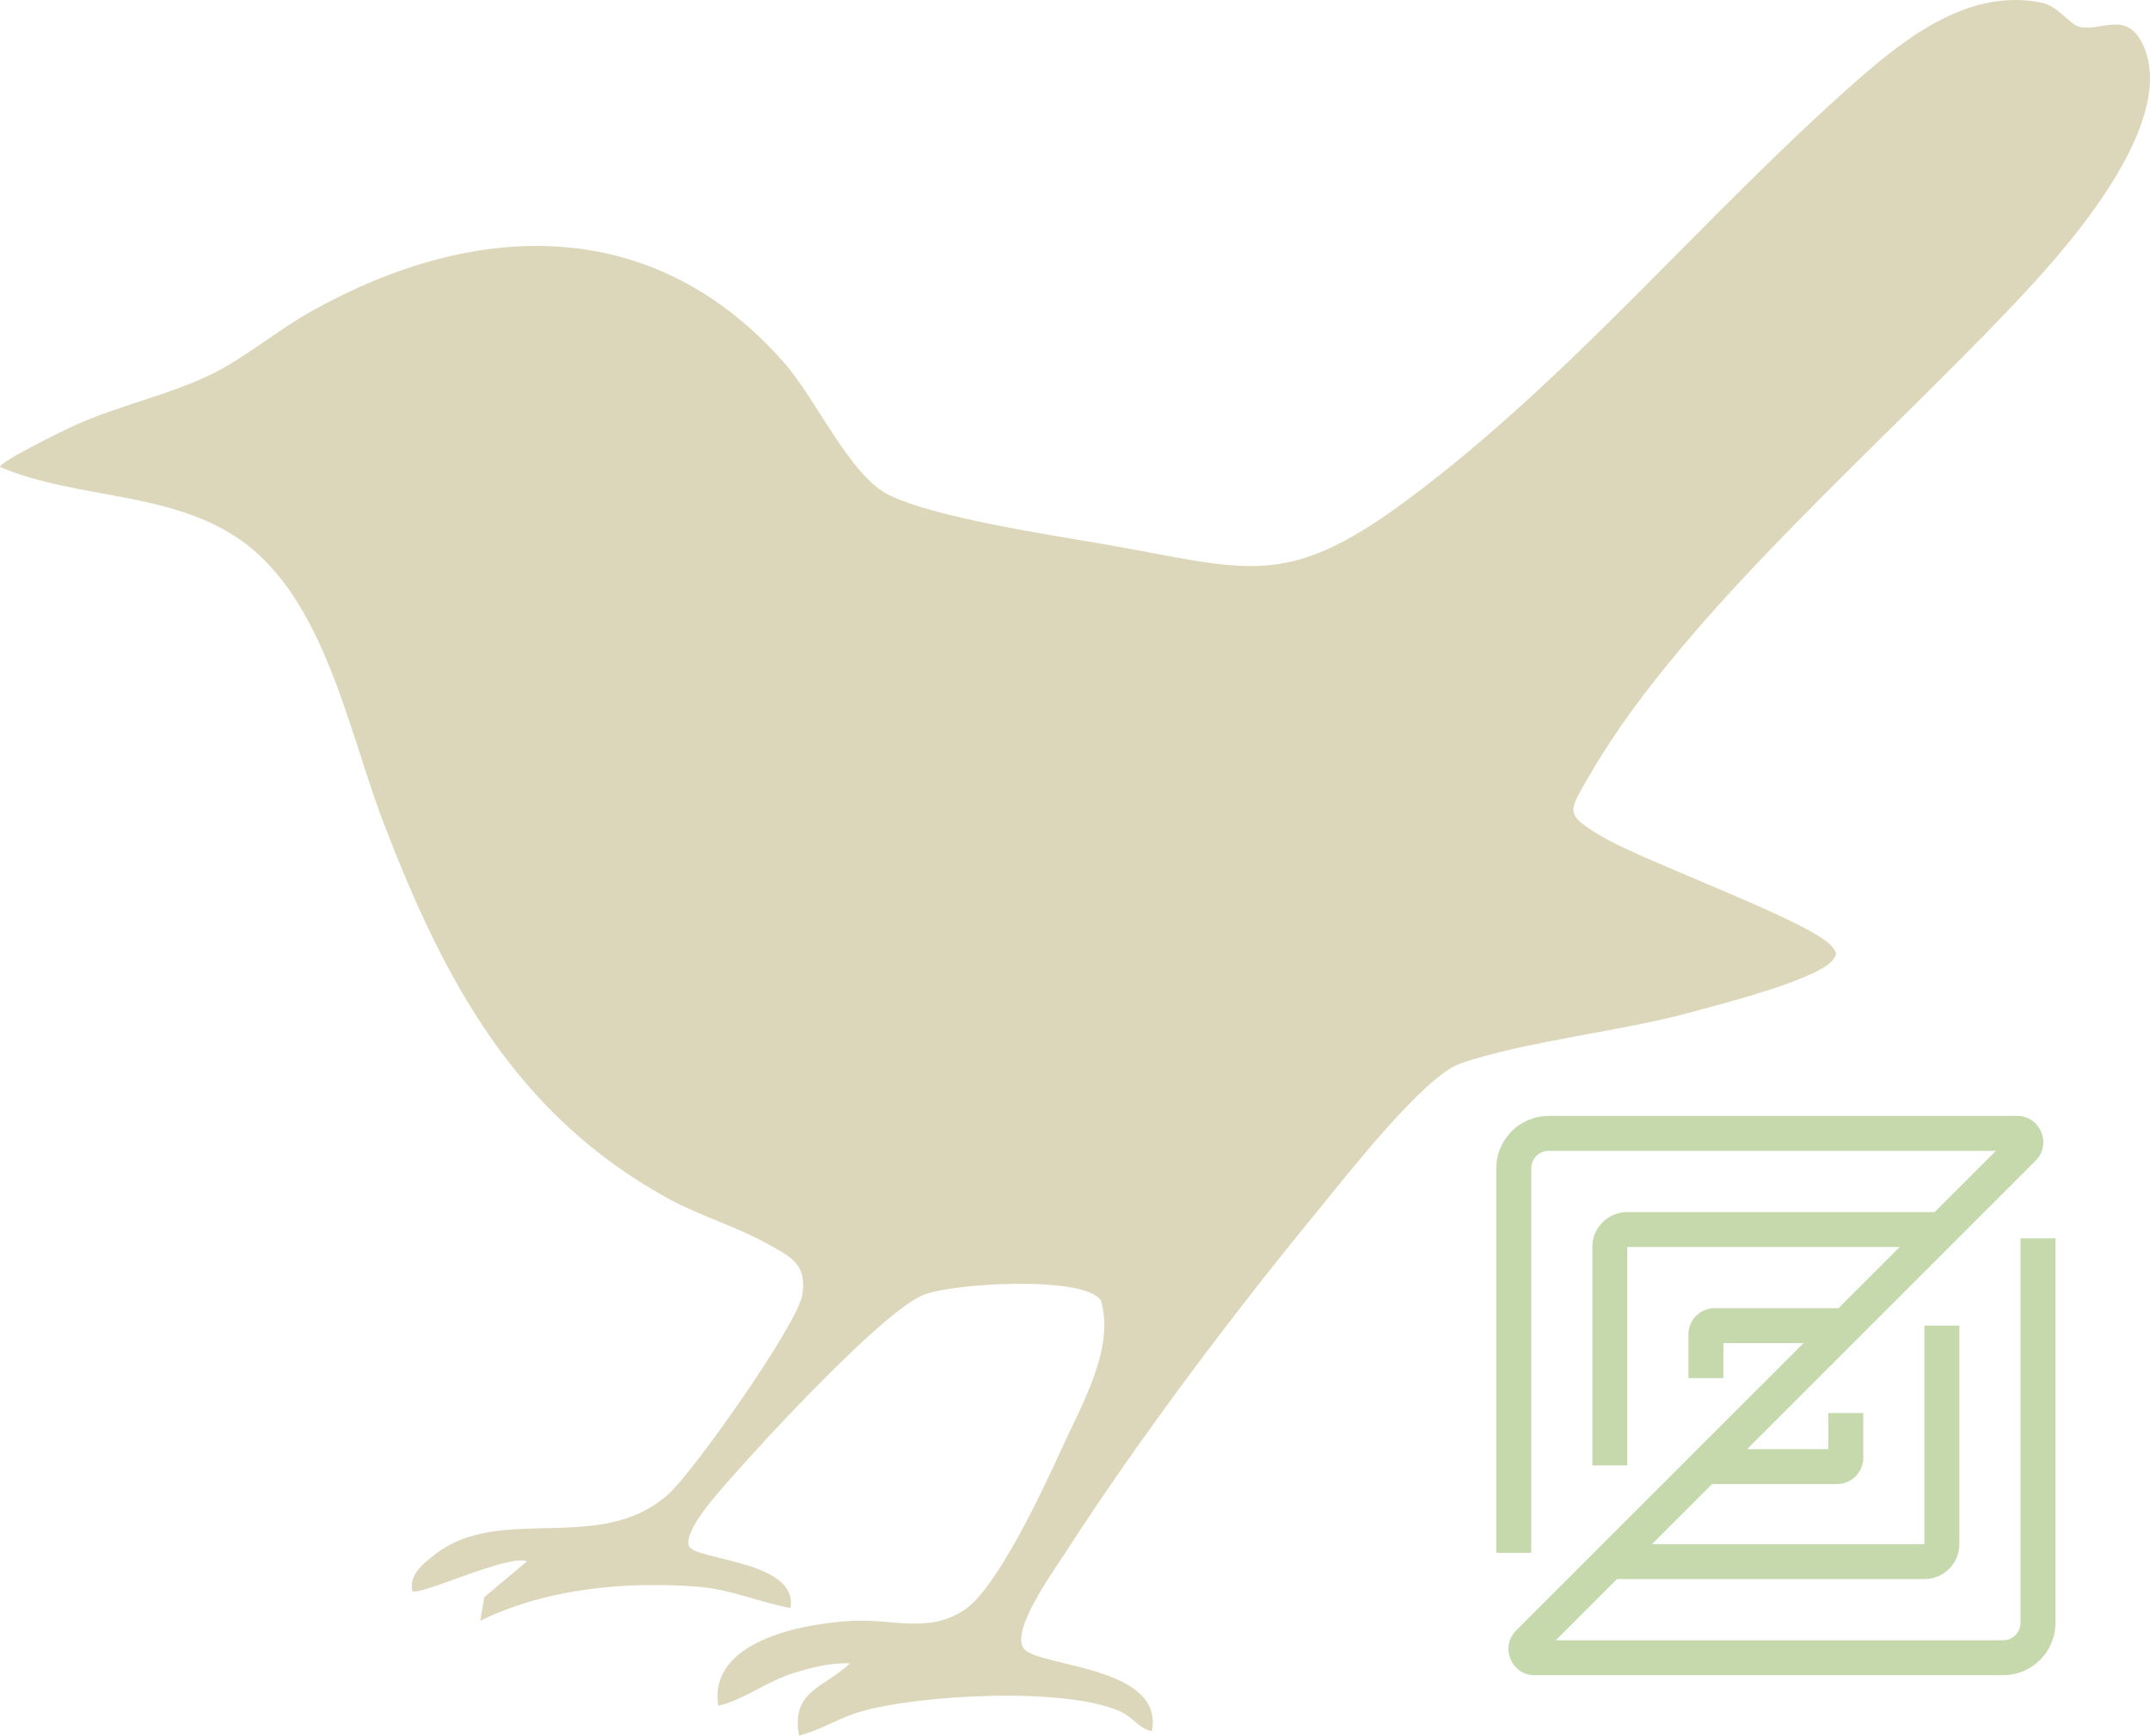
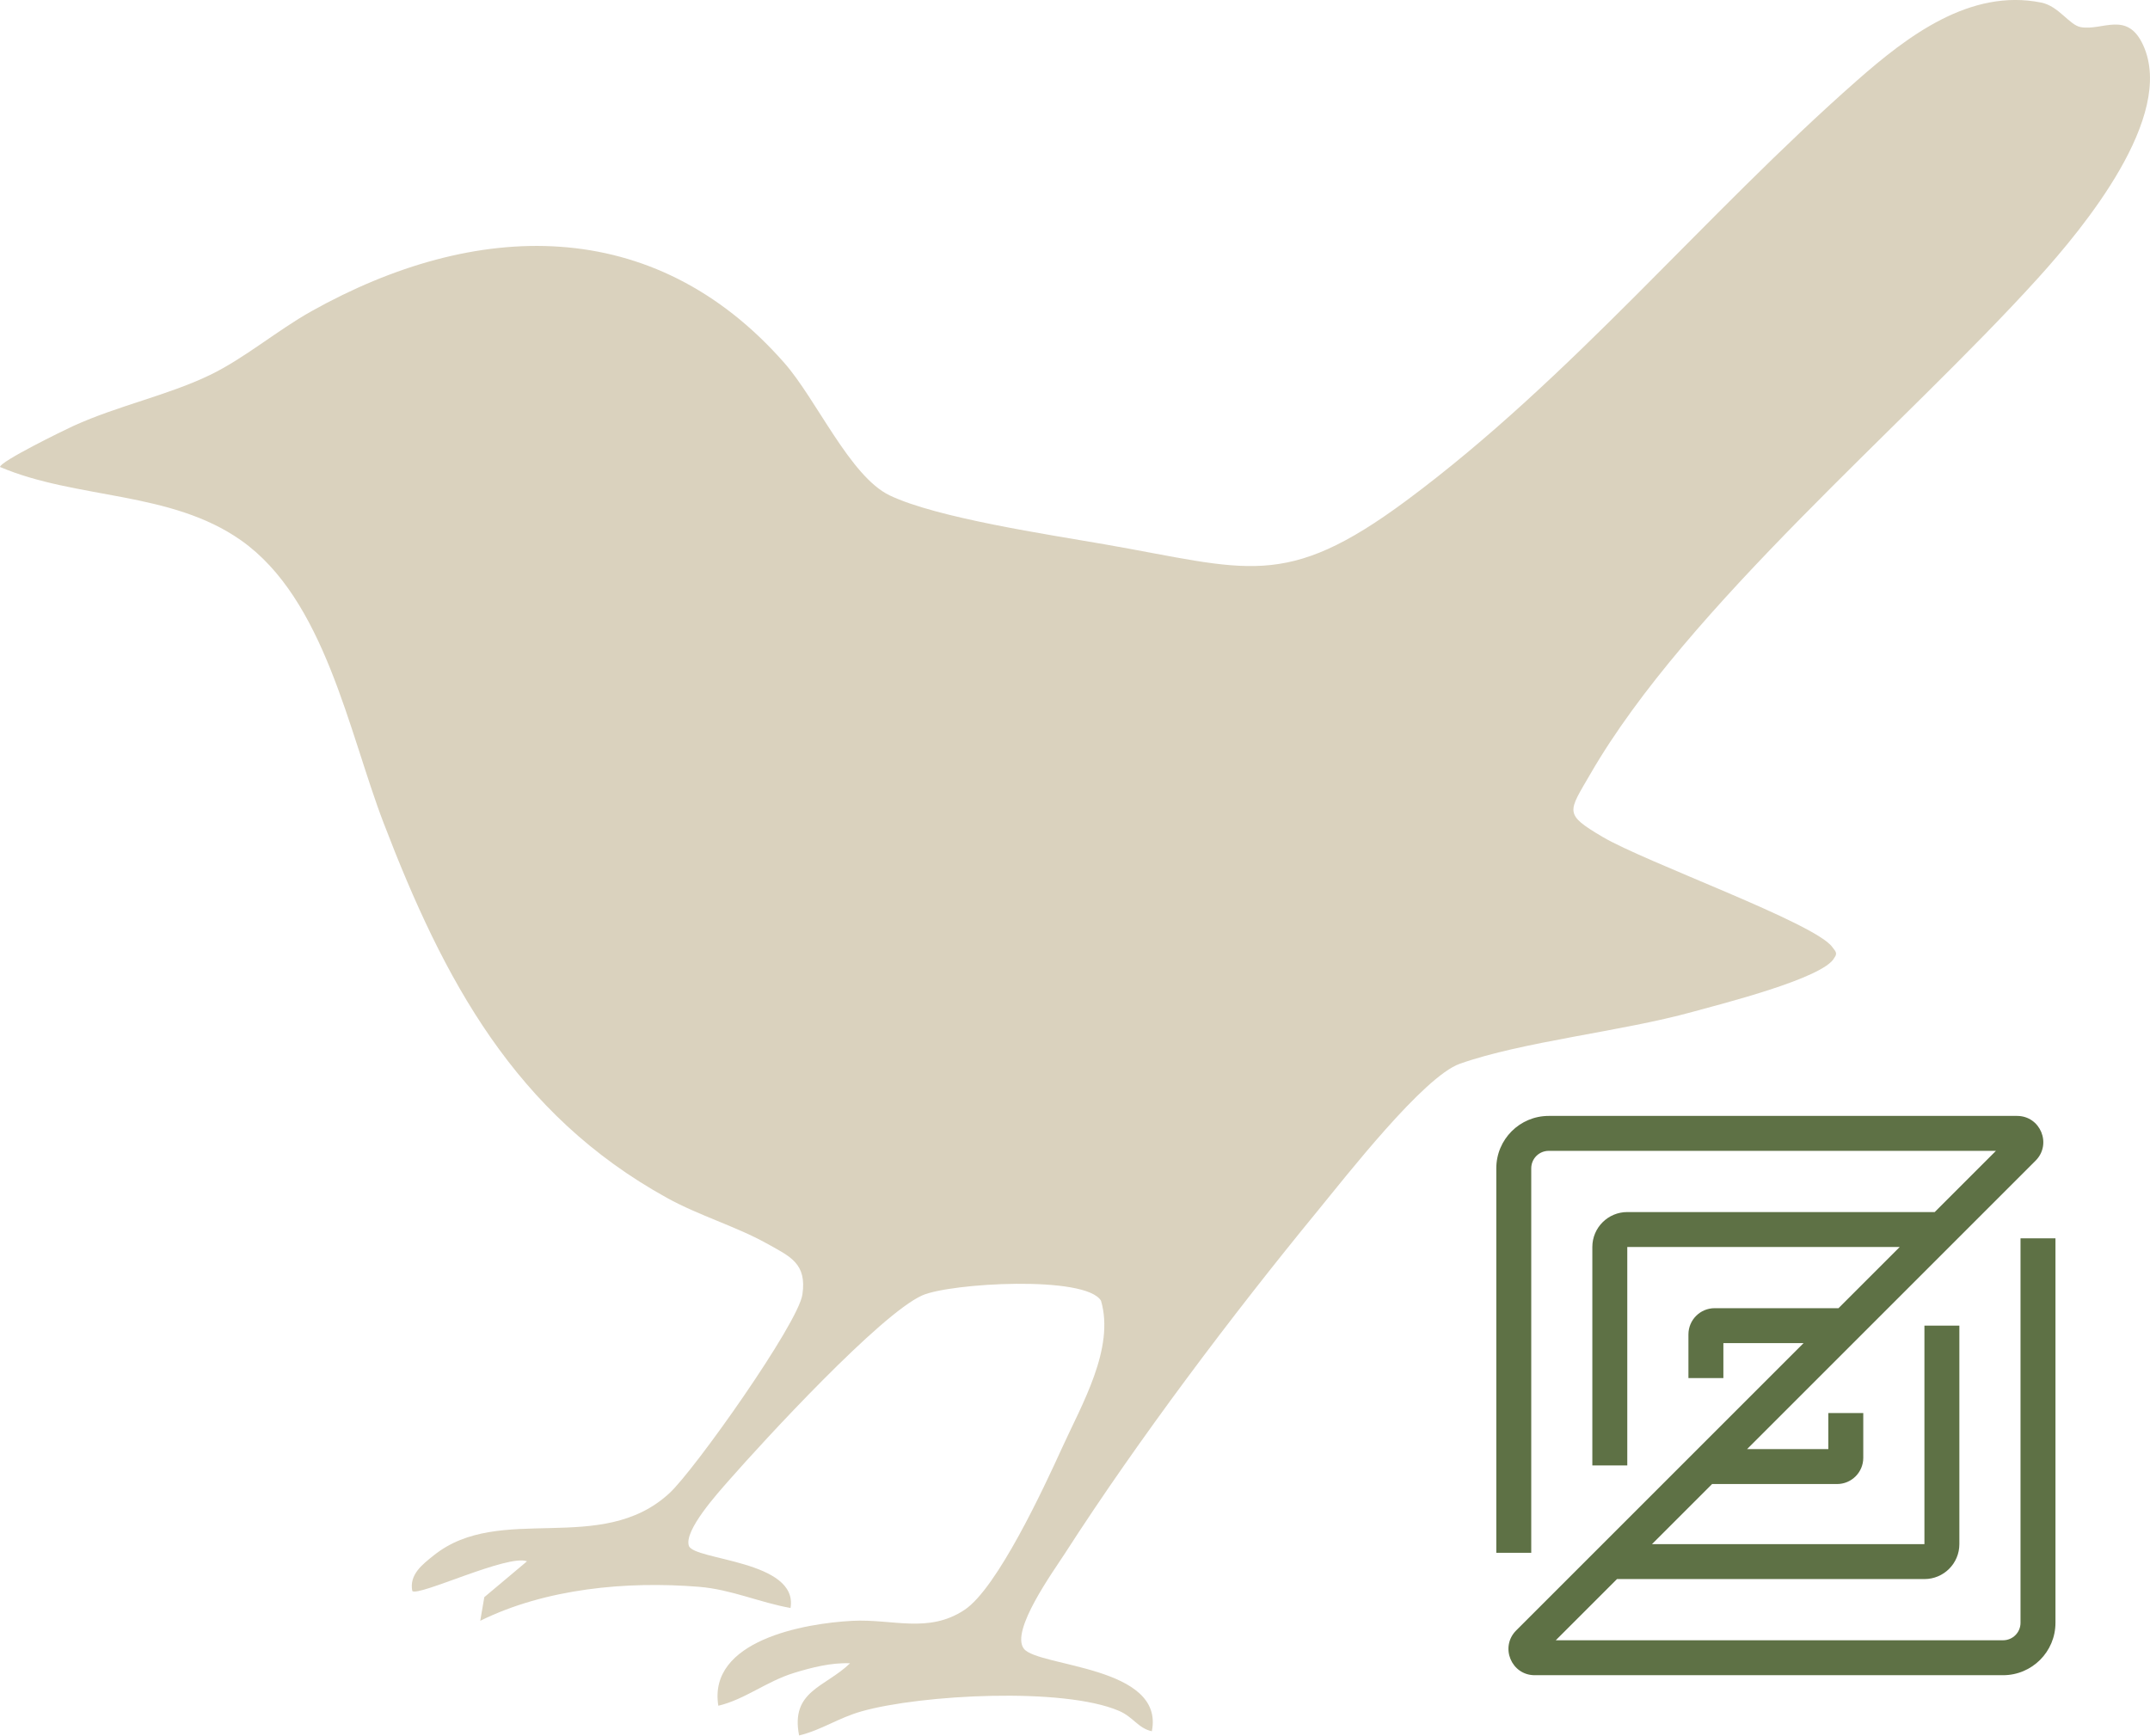
<svg xmlns="http://www.w3.org/2000/svg" id="Layer_1" viewBox="0 0 371.62 300.03">
-   <path d="M352.29,48.05c-23.04,25.47-60.66,56.79-77.38,85.72-3.85,6.66-4.66,6.92,2.05,10.89,7.39,4.39,36.8,14.92,39.74,19.06.46.65,1.01,1.02.36,1.86-1.79,3.56-19.97,8.09-24.5,9.35-12.23,3.39-29.39,5.13-40.25,8.98-6.25,2.22-19.66,19.45-24.55,25.41-14.82,18.06-31.04,39.58-43.66,59.19-2.04,3.16-9.52,13.48-7.12,16.53,2.5,3.17,24.39,2.94,22.11,14.26-2.38-.53-3.19-2.45-5.66-3.52-9.64-4.14-34.2-2.82-44.45.06-4.1,1.15-6.93,3.23-10.86,4.19-1.51-7.73,4.49-8.31,8.81-12.48-3.25-.14-6.64.73-9.71,1.67-4.77,1.48-8.47,4.58-13.06,5.67-1.82-11.27,14.8-14.24,23.14-14.68,6.96-.37,13.16,2.26,19.42-1.9,5.67-3.77,13.77-21.22,16.84-27.97,3.44-7.57,9.14-17.21,6.75-25.46-2.63-4.45-26.15-3.07-30.93-.92-7.25,3.26-27.28,25-33.4,31.98-1.88,2.15-7.79,8.65-6.91,11.3.84,2.53,18.96,2.5,17.57,10.75-5.37-.96-10.23-3.2-15.8-3.66-12.55-1.02-26.51.29-37.83,5.87l.7-4.08,7.38-6.2c-3.28-1.29-18.8,6.16-19.83,5.13-.55-2.85,1.75-4.59,3.73-6.17,11.43-9.15,28.88.17,40.71-10.73,4.35-4.01,22.23-29.28,22.99-34.34.8-5.4-2.1-6.58-6.22-8.87-5.25-2.92-11.67-4.8-17.15-7.83-26.3-14.51-38.65-37.76-49.02-64.85-6.05-15.79-10.18-38.65-24.63-48.84-12.19-8.59-28.44-7.06-41.67-12.69.04-.96,10.97-6.31,12.72-7.11,7.69-3.5,16.27-5.27,23.55-8.78,5.98-2.88,11.68-7.75,17.59-11.05,28.29-15.82,59.03-16.84,81.69,8.93,5.59,6.35,11.38,19.64,18.22,22.92,8.14,3.91,27.53,6.78,37.1,8.45,24.72,4.3,31.13,8.09,52.23-7.56,28.5-21.14,51.4-49.33,77.94-72.67,8.57-7.53,19.46-15.92,31.8-13.41,3.02.61,4.84,3.89,6.81,4.24,3.76.68,8.04-2.91,10.8,3.14,5.6,12.32-10.32,31.55-18.16,40.22Z" fill="#DCD7BA" />
-   <path d="M267.69,198.96c-1.67,0-3.02,1.35-3.02,3.02v66.47h-6.04v-66.47c0-5.01,4.06-9.06,9.06-9.06h80.95c4.04,0,6.06,4.88,3.2,7.74l-49.86,49.86h14.04v-6.23h6.04v7.74c0,2.5-2.03,4.53-4.53,4.53h-21.6l-10.39,10.39h47.09v-37.77h6.04v37.77c0,3.34-2.71,6.04-6.04,6.04h-53.14l-10.58,10.58h77.31c1.67,0,3.02-1.35,3.02-3.02v-66.47h6.04v66.47c0,5.01-4.06,9.06-9.06,9.06h-80.95c-4.04,0-6.06-4.88-3.2-7.74l49.67-49.67h-13.86v6.04h-6.04v-7.55c0-2.5,2.03-4.53,4.53-4.53h21.41l10.58-10.58h-47.09v37.77h-6.04v-37.77c0-3.34,2.71-6.04,6.04-6.04h53.14l10.58-10.58h-77.31Z" fill-rule="evenodd" fill="#98BB6C" fill-opacity="0.56" />
+   <path d="M352.29,48.05c-23.04,25.47-60.66,56.79-77.38,85.72-3.85,6.66-4.66,6.92,2.05,10.89,7.39,4.39,36.8,14.92,39.74,19.06.46.65,1.01,1.02.36,1.86-1.79,3.56-19.97,8.09-24.5,9.35-12.23,3.39-29.39,5.13-40.25,8.98-6.25,2.22-19.66,19.45-24.55,25.41-14.82,18.06-31.04,39.58-43.66,59.19-2.04,3.16-9.52,13.48-7.12,16.53,2.5,3.17,24.39,2.94,22.11,14.26-2.38-.53-3.19-2.45-5.66-3.52-9.64-4.14-34.2-2.82-44.45.06-4.1,1.15-6.93,3.23-10.86,4.19-1.51-7.73,4.49-8.31,8.81-12.48-3.25-.14-6.64.73-9.71,1.67-4.77,1.48-8.47,4.58-13.06,5.67-1.82-11.27,14.8-14.24,23.14-14.68,6.96-.37,13.16,2.26,19.42-1.9,5.67-3.77,13.77-21.22,16.84-27.97,3.44-7.57,9.14-17.21,6.75-25.46-2.63-4.45-26.15-3.07-30.93-.92-7.25,3.26-27.28,25-33.4,31.98-1.88,2.15-7.79,8.65-6.91,11.3.84,2.53,18.96,2.5,17.57,10.75-5.37-.96-10.23-3.2-15.8-3.66-12.55-1.02-26.51.29-37.83,5.87l.7-4.08,7.38-6.2c-3.28-1.29-18.8,6.16-19.83,5.13-.55-2.85,1.75-4.59,3.73-6.17,11.43-9.15,28.88.17,40.71-10.73,4.35-4.01,22.23-29.28,22.99-34.34.8-5.4-2.1-6.58-6.22-8.87-5.25-2.92-11.67-4.8-17.15-7.83-26.3-14.51-38.65-37.76-49.02-64.85-6.05-15.79-10.18-38.65-24.63-48.84-12.19-8.59-28.44-7.06-41.67-12.69.04-.96,10.97-6.31,12.72-7.11,7.69-3.5,16.27-5.27,23.55-8.78,5.98-2.88,11.68-7.75,17.59-11.05,28.29-15.82,59.03-16.84,81.69,8.93,5.59,6.35,11.38,19.64,18.22,22.92,8.14,3.91,27.53,6.78,37.1,8.45,24.72,4.3,31.13,8.09,52.23-7.56,28.5-21.14,51.4-49.33,77.94-72.67,8.57-7.53,19.46-15.92,31.8-13.41,3.02.61,4.84,3.89,6.81,4.24,3.76.68,8.04-2.91,10.8,3.14,5.6,12.32-10.32,31.55-18.16,40.22Z" fill="#DAD2BE" />
+   <path d="M267.69,198.96c-1.67,0-3.02,1.35-3.02,3.02v66.47h-6.04v-66.47c0-5.01,4.06-9.06,9.06-9.06h80.95c4.04,0,6.06,4.88,3.2,7.74l-49.86,49.86h14.04v-6.23h6.04v7.74c0,2.5-2.03,4.53-4.53,4.53h-21.6l-10.39,10.39h47.09v-37.77h6.04v37.77c0,3.34-2.71,6.04-6.04,6.04h-53.14l-10.58,10.58h77.31c1.67,0,3.02-1.35,3.02-3.02v-66.47h6.04v66.47c0,5.01-4.06,9.06-9.06,9.06h-80.95c-4.04,0-6.06-4.88-3.2-7.74l49.67-49.67h-13.86v6.04h-6.04v-7.55c0-2.5,2.03-4.53,4.53-4.53h21.41l10.58-10.58h-47.09v37.77h-6.04v-37.77c0-3.34,2.71-6.04,6.04-6.04h53.14l10.58-10.58h-77.31Z" fill-rule="evenodd" fill="#5E7145" />
</svg>
